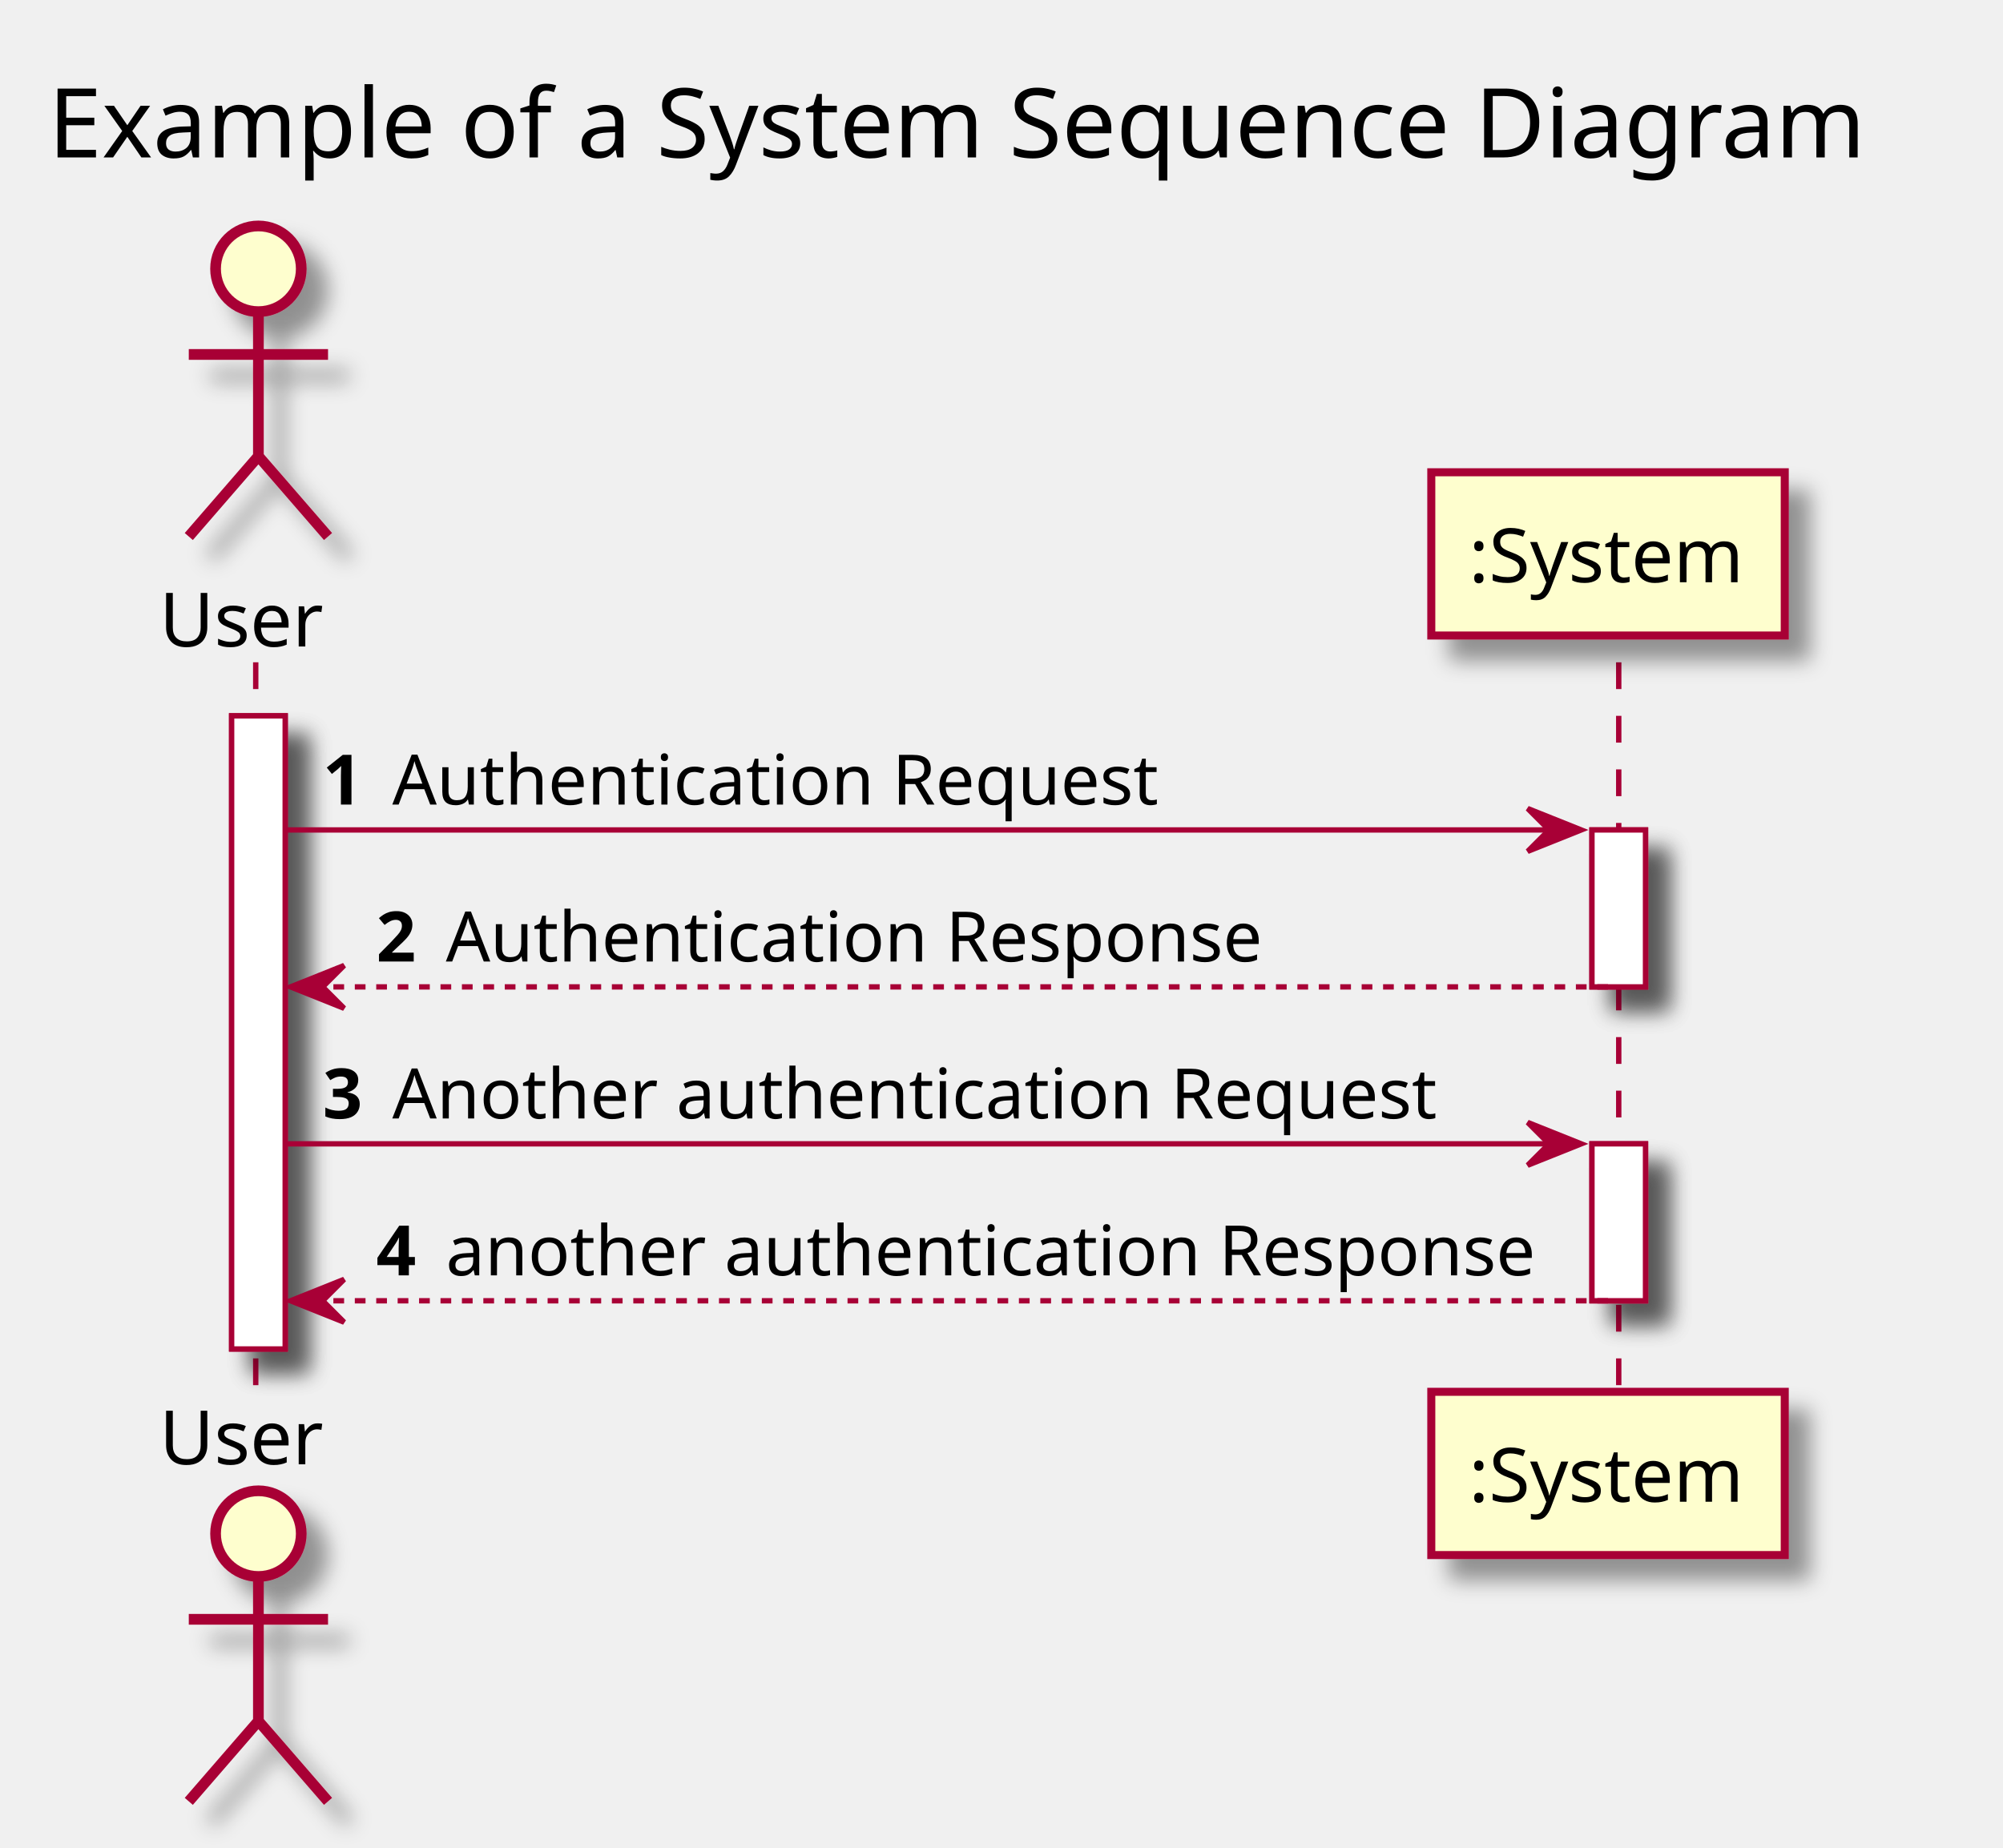
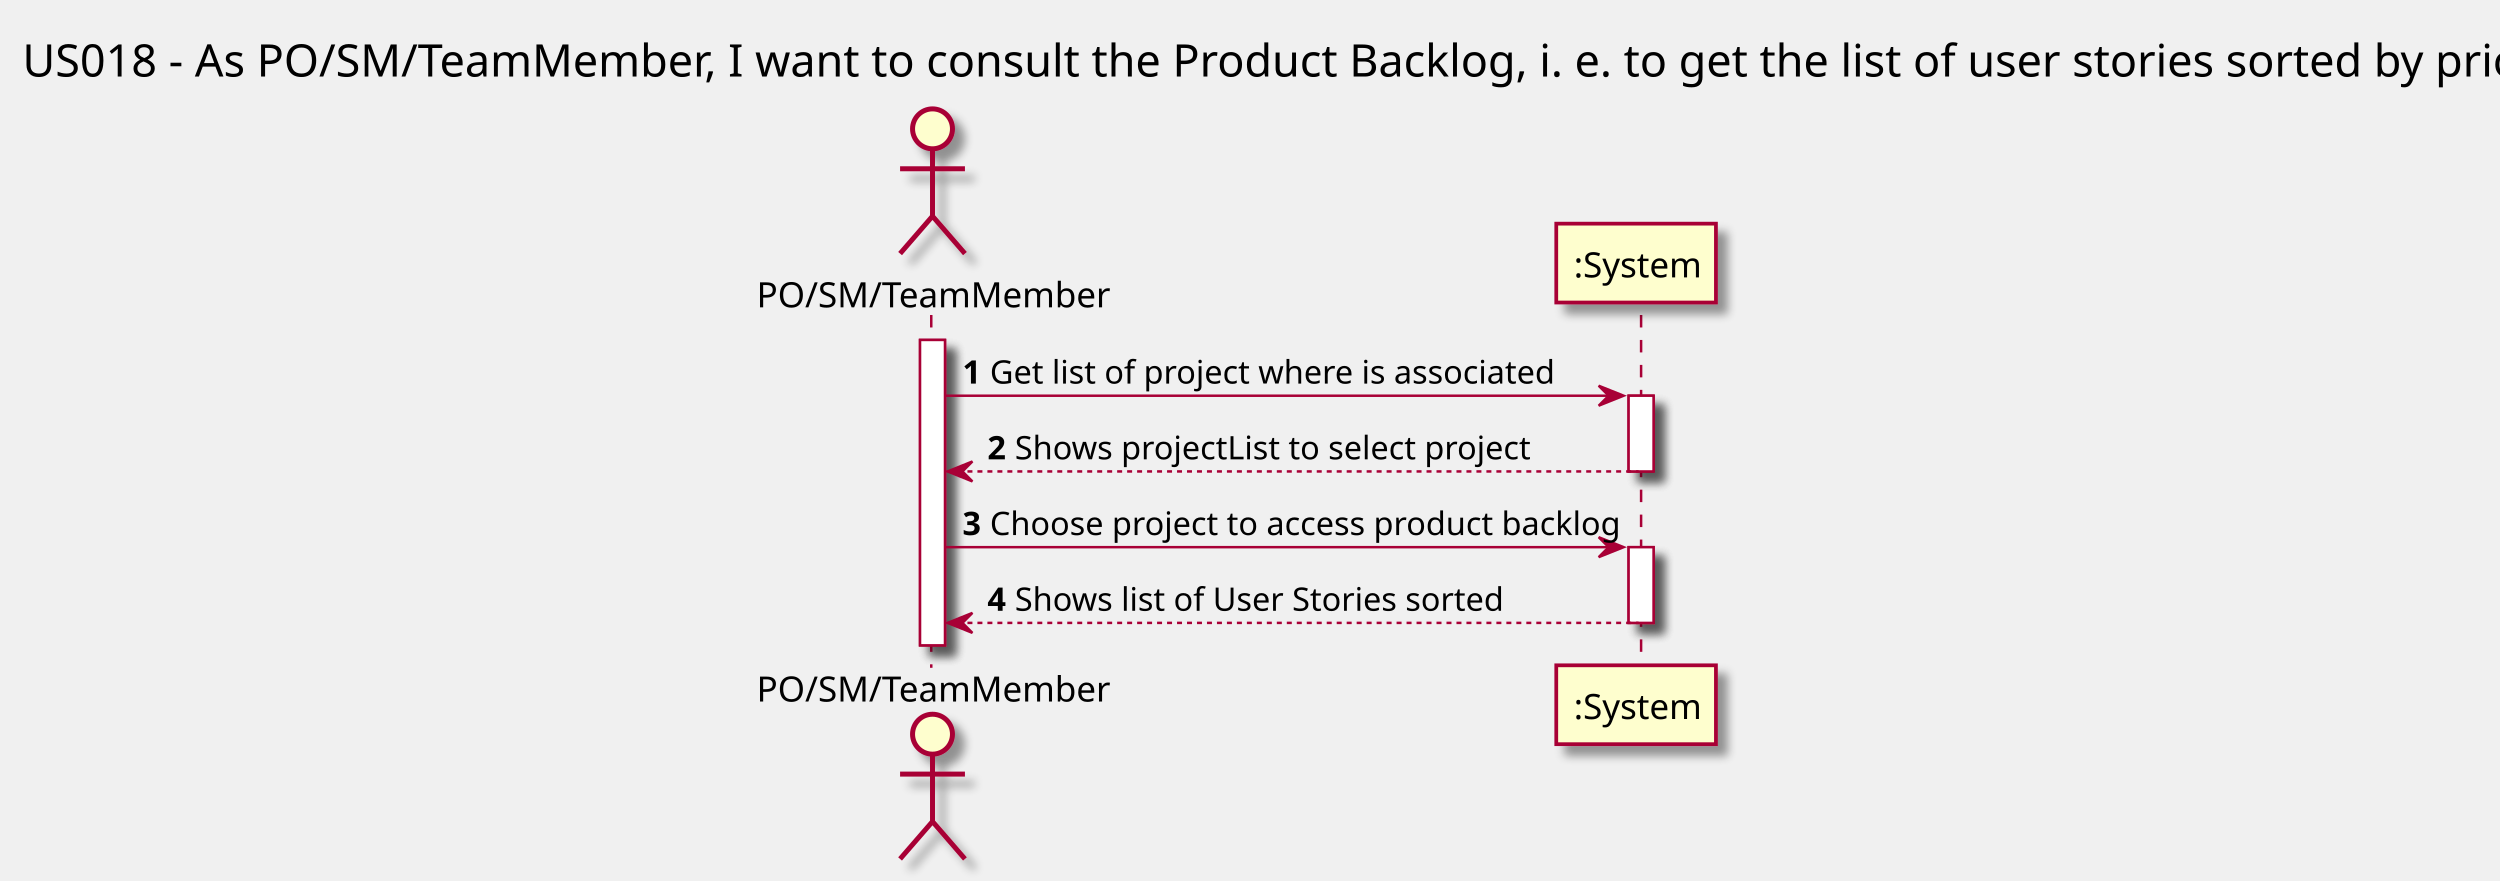
- <svg xmlns="http://www.w3.org/2000/svg" contentScriptType="application/ecmascript" contentStyleType="text/css" height="345px" preserveAspectRatio="none" style="width:374px;height:345px;background:#FFFFFF;" version="1.1" viewBox="0 0 374 345" width="374px" zoomAndPan="magnify">
+ <svg xmlns="http://www.w3.org/2000/svg" contentScriptType="application/ecmascript" contentStyleType="text/css" height="353px" preserveAspectRatio="none" style="width:1002px;height:353px;background:#FFFFFF;" version="1.1" viewBox="0 0 1002 353" width="1002px" zoomAndPan="magnify">
  <defs>
-     <filter height="300%" id="f16unwtehqpd6i" width="300%" x="-1" y="-1">
+     <filter height="300%" id="f27f6ofvcn0y1" width="300%" x="-1" y="-1">
      <feGaussianBlur result="blurOut" stdDeviation="2.0" />
      <feColorMatrix in="blurOut" result="blurOut2" type="matrix" values="0 0 0 0 0 0 0 0 0 0 0 0 0 0 0 0 0 0 .4 0" />
      <feOffset dx="4.0" dy="4.0" in="blurOut2" result="blurOut3" />
      <feBlend in="SourceGraphic" in2="blurOut3" mode="normal" />
    </filter>
  </defs>
  <g>
-     <text fill="#000000" font-family="sans-serif" font-size="18" lengthAdjust="spacing" textLength="349" x="9" y="29.402">Example of a System Sequence Diagram</text>
-     <rect fill="#FFFFFF" filter="url(#f16unwtehqpd6i)" height="118.242" style="stroke:#A80036;stroke-width:1.0;" width="10" x="43.25" y="133.688" />
-     <rect fill="#FFFFFF" filter="url(#f16unwtehqpd6i)" height="29.311" style="stroke:#A80036;stroke-width:1.0;" width="10" x="297.25" y="154.998" />
-     <rect fill="#FFFFFF" filter="url(#f16unwtehqpd6i)" height="29.311" style="stroke:#A80036;stroke-width:1.0;" width="10" x="297.25" y="213.619" />
-     <line style="stroke:#A80036;stroke-width:1.0;stroke-dasharray:5.0,5.0;" x1="47.75" x2="47.75" y1="123.688" y2="260.93" />
-     <line style="stroke:#A80036;stroke-width:1.0;stroke-dasharray:5.0,5.0;" x1="302.25" x2="302.25" y1="123.688" y2="260.93" />
-     <text fill="#000000" font-family="sans-serif" font-size="14" lengthAdjust="spacing" textLength="31" x="29.75" y="120.734">User</text>
-     <ellipse cx="48.25" cy="50.199" fill="#FEFECE" filter="url(#f16unwtehqpd6i)" rx="8" ry="8" style="stroke:#A80036;stroke-width:2.0;" />
-     <path d="M48.25,58.199 L48.25,85.199 M35.25,66.199 L61.25,66.199 M48.25,85.199 L35.25,100.199 M48.25,85.199 L61.25,100.199 " fill="none" filter="url(#f16unwtehqpd6i)" style="stroke:#A80036;stroke-width:2.0;" />
-     <text fill="#000000" font-family="sans-serif" font-size="14" lengthAdjust="spacing" textLength="31" x="29.75" y="273.465">User</text>
-     <ellipse cx="48.25" cy="286.418" fill="#FEFECE" filter="url(#f16unwtehqpd6i)" rx="8" ry="8" style="stroke:#A80036;stroke-width:2.0;" />
-     <path d="M48.25,294.418 L48.25,321.418 M35.25,302.418 L61.25,302.418 M48.25,321.418 L35.25,336.418 M48.25,321.418 L61.25,336.418 " fill="none" filter="url(#f16unwtehqpd6i)" style="stroke:#A80036;stroke-width:2.0;" />
-     <rect fill="#FEFECE" filter="url(#f16unwtehqpd6i)" height="30.488" style="stroke:#A80036;stroke-width:1.5;" width="66" x="267.25" y="88.199" />
-     <text fill="#000000" font-family="sans-serif" font-size="14" lengthAdjust="spacing" textLength="52" x="274.25" y="108.734">:System</text>
-     <rect fill="#FEFECE" filter="url(#f16unwtehqpd6i)" height="30.488" style="stroke:#A80036;stroke-width:1.5;" width="66" x="267.25" y="259.93" />
-     <text fill="#000000" font-family="sans-serif" font-size="14" lengthAdjust="spacing" textLength="52" x="274.25" y="280.465">:System</text>
-     <rect fill="#FFFFFF" filter="url(#f16unwtehqpd6i)" height="118.242" style="stroke:#A80036;stroke-width:1.0;" width="10" x="43.25" y="133.688" />
-     <rect fill="#FFFFFF" filter="url(#f16unwtehqpd6i)" height="29.311" style="stroke:#A80036;stroke-width:1.0;" width="10" x="297.25" y="154.998" />
-     <rect fill="#FFFFFF" filter="url(#f16unwtehqpd6i)" height="29.311" style="stroke:#A80036;stroke-width:1.0;" width="10" x="297.25" y="213.619" />
-     <polygon fill="#A80036" points="285.25,150.998,295.25,154.998,285.25,158.998,289.25,154.998" style="stroke:#A80036;stroke-width:1.0;" />
-     <line style="stroke:#A80036;stroke-width:1.0;" x1="53.25" x2="291.25" y1="154.998" y2="154.998" />
-     <text fill="#000000" font-family="sans-serif" font-size="13" font-weight="bold" lengthAdjust="spacing" textLength="9" x="60.25" y="150.256">1</text>
-     <text fill="#000000" font-family="sans-serif" font-size="13" lengthAdjust="spacing" textLength="147" x="73.25" y="150.256">Authentication Request</text>
-     <polygon fill="#A80036" points="64.25,180.309,54.25,184.309,64.25,188.309,60.25,184.309" style="stroke:#A80036;stroke-width:1.0;" />
-     <line style="stroke:#A80036;stroke-width:1.0;stroke-dasharray:2.0,2.0;" x1="58.25" x2="301.25" y1="184.309" y2="184.309" />
-     <text fill="#000000" font-family="sans-serif" font-size="13" font-weight="bold" lengthAdjust="spacing" textLength="9" x="70.25" y="179.566">2</text>
-     <text fill="#000000" font-family="sans-serif" font-size="13" lengthAdjust="spacing" textLength="157" x="83.25" y="179.566">Authentication Response</text>
-     <polygon fill="#A80036" points="285.25,209.619,295.25,213.619,285.25,217.619,289.25,213.619" style="stroke:#A80036;stroke-width:1.0;" />
-     <line style="stroke:#A80036;stroke-width:1.0;" x1="53.25" x2="291.25" y1="213.619" y2="213.619" />
-     <text fill="#000000" font-family="sans-serif" font-size="13" font-weight="bold" lengthAdjust="spacing" textLength="9" x="60.25" y="208.877">3</text>
-     <text fill="#000000" font-family="sans-serif" font-size="13" lengthAdjust="spacing" textLength="199" x="73.25" y="208.877">Another authentication Request</text>
-     <polygon fill="#A80036" points="64.25,238.93,54.25,242.93,64.25,246.93,60.25,242.93" style="stroke:#A80036;stroke-width:1.0;" />
-     <line style="stroke:#A80036;stroke-width:1.0;stroke-dasharray:2.0,2.0;" x1="58.25" x2="301.25" y1="242.93" y2="242.93" />
-     <text fill="#000000" font-family="sans-serif" font-size="13" font-weight="bold" lengthAdjust="spacing" textLength="9" x="70.25" y="238.188">4</text>
-     <text fill="#000000" font-family="sans-serif" font-size="13" lengthAdjust="spacing" textLength="207" x="83.25" y="238.188">another authentication Response</text>
+     <text fill="#000000" font-family="sans-serif" font-size="18" lengthAdjust="spacing" textLength="977" x="9" y="30.686">US018 - As PO/SM/TeamMember, I want to consult the Product Backlog, i. e. to get the list of user stories sorted by priority</text>
+     <rect fill="#FFFFFF" filter="url(#f27f6ofvcn0y1)" height="122.406" style="stroke:#A80036;stroke-width:1.0;" width="10" x="368.75" y="136.25" />
+     <rect fill="#FFFFFF" filter="url(#f27f6ofvcn0y1)" height="30.352" style="stroke:#A80036;stroke-width:1.0;" width="10" x="652.75" y="158.602" />
+     <rect fill="#FFFFFF" filter="url(#f27f6ofvcn0y1)" height="30.352" style="stroke:#A80036;stroke-width:1.0;" width="10" x="652.75" y="219.305" />
+     <line style="stroke:#A80036;stroke-width:1.0;stroke-dasharray:5.0,5.0;" x1="373.25" x2="373.25" y1="126.25" y2="267.656" />
+     <line style="stroke:#A80036;stroke-width:1.0;stroke-dasharray:5.0,5.0;" x1="657.75" x2="657.75" y1="126.25" y2="267.656" />
+     <text fill="#000000" font-family="sans-serif" font-size="14" lengthAdjust="spacing" textLength="135" x="303.25" y="123.174">PO/SM/TeamMember</text>
+     <ellipse cx="373.75" cy="51.641" fill="#FEFECE" filter="url(#f27f6ofvcn0y1)" rx="8" ry="8" style="stroke:#A80036;stroke-width:2.0;" />
+     <path d="M373.75,59.641 L373.75,86.641 M360.75,67.641 L386.75,67.641 M373.75,86.641 L360.75,101.641 M373.75,86.641 L386.75,101.641 " fill="none" filter="url(#f27f6ofvcn0y1)" style="stroke:#A80036;stroke-width:2.0;" />
+     <text fill="#000000" font-family="sans-serif" font-size="14" lengthAdjust="spacing" textLength="135" x="303.25" y="281.19">PO/SM/TeamMember</text>
+     <ellipse cx="373.75" cy="294.266" fill="#FEFECE" filter="url(#f27f6ofvcn0y1)" rx="8" ry="8" style="stroke:#A80036;stroke-width:2.0;" />
+     <path d="M373.75,302.266 L373.75,329.266 M360.75,310.266 L386.75,310.266 M373.75,329.266 L360.75,344.266 M373.75,329.266 L386.75,344.266 " fill="none" filter="url(#f27f6ofvcn0y1)" style="stroke:#A80036;stroke-width:2.0;" />
+     <rect fill="#FEFECE" filter="url(#f27f6ofvcn0y1)" height="31.609" style="stroke:#A80036;stroke-width:1.5;" width="64" x="623.75" y="89.641" />
+     <text fill="#000000" font-family="sans-serif" font-size="14" lengthAdjust="spacing" textLength="50" x="630.75" y="111.174">:System</text>
+     <rect fill="#FEFECE" filter="url(#f27f6ofvcn0y1)" height="31.609" style="stroke:#A80036;stroke-width:1.5;" width="64" x="623.75" y="266.656" />
+     <text fill="#000000" font-family="sans-serif" font-size="14" lengthAdjust="spacing" textLength="50" x="630.75" y="288.19">:System</text>
+     <rect fill="#FFFFFF" filter="url(#f27f6ofvcn0y1)" height="122.406" style="stroke:#A80036;stroke-width:1.0;" width="10" x="368.75" y="136.25" />
+     <rect fill="#FFFFFF" filter="url(#f27f6ofvcn0y1)" height="30.352" style="stroke:#A80036;stroke-width:1.0;" width="10" x="652.75" y="158.602" />
+     <rect fill="#FFFFFF" filter="url(#f27f6ofvcn0y1)" height="30.352" style="stroke:#A80036;stroke-width:1.0;" width="10" x="652.75" y="219.305" />
+     <polygon fill="#A80036" points="640.75,154.602,650.75,158.602,640.75,162.602,644.75,158.602" style="stroke:#A80036;stroke-width:1.0;" />
+     <line style="stroke:#A80036;stroke-width:1.0;" x1="378.75" x2="646.75" y1="158.602" y2="158.602" />
+     <text fill="#000000" font-family="sans-serif" font-size="13" font-weight="bold" lengthAdjust="spacing" textLength="7" x="385.75" y="153.745">1</text>
+     <text fill="#000000" font-family="sans-serif" font-size="13" lengthAdjust="spacing" textLength="218" x="396.75" y="153.745">Get list of project where is associated</text>
+     <polygon fill="#A80036" points="389.75,184.953,379.75,188.953,389.75,192.953,385.75,188.953" style="stroke:#A80036;stroke-width:1.0;" />
+     <line style="stroke:#A80036;stroke-width:1.0;stroke-dasharray:2.0,2.0;" x1="383.75" x2="656.75" y1="188.953" y2="188.953" />
+     <text fill="#000000" font-family="sans-serif" font-size="13" font-weight="bold" lengthAdjust="spacing" textLength="7" x="395.75" y="184.097">2</text>
+     <text fill="#000000" font-family="sans-serif" font-size="13" lengthAdjust="spacing" textLength="200" x="406.75" y="184.097">Shows projectList to select project</text>
+     <polygon fill="#A80036" points="640.75,215.305,650.75,219.305,640.75,223.305,644.75,219.305" style="stroke:#A80036;stroke-width:1.0;" />
+     <line style="stroke:#A80036;stroke-width:1.0;" x1="378.75" x2="646.75" y1="219.305" y2="219.305" />
+     <text fill="#000000" font-family="sans-serif" font-size="13" font-weight="bold" lengthAdjust="spacing" textLength="7" x="385.75" y="214.448">3</text>
+     <text fill="#000000" font-family="sans-serif" font-size="13" lengthAdjust="spacing" textLength="244" x="396.75" y="214.448">Choose project to access product backlog</text>
+     <polygon fill="#A80036" points="389.75,245.656,379.75,249.656,389.75,253.656,385.75,249.656" style="stroke:#A80036;stroke-width:1.0;" />
+     <line style="stroke:#A80036;stroke-width:1.0;stroke-dasharray:2.0,2.0;" x1="383.75" x2="656.75" y1="249.656" y2="249.656" />
+     <text fill="#000000" font-family="sans-serif" font-size="13" font-weight="bold" lengthAdjust="spacing" textLength="7" x="395.75" y="244.8">4</text>
+     <text fill="#000000" font-family="sans-serif" font-size="13" lengthAdjust="spacing" textLength="190" x="406.75" y="244.8">Shows list of User Stories sorted</text>
  </g>
</svg>
